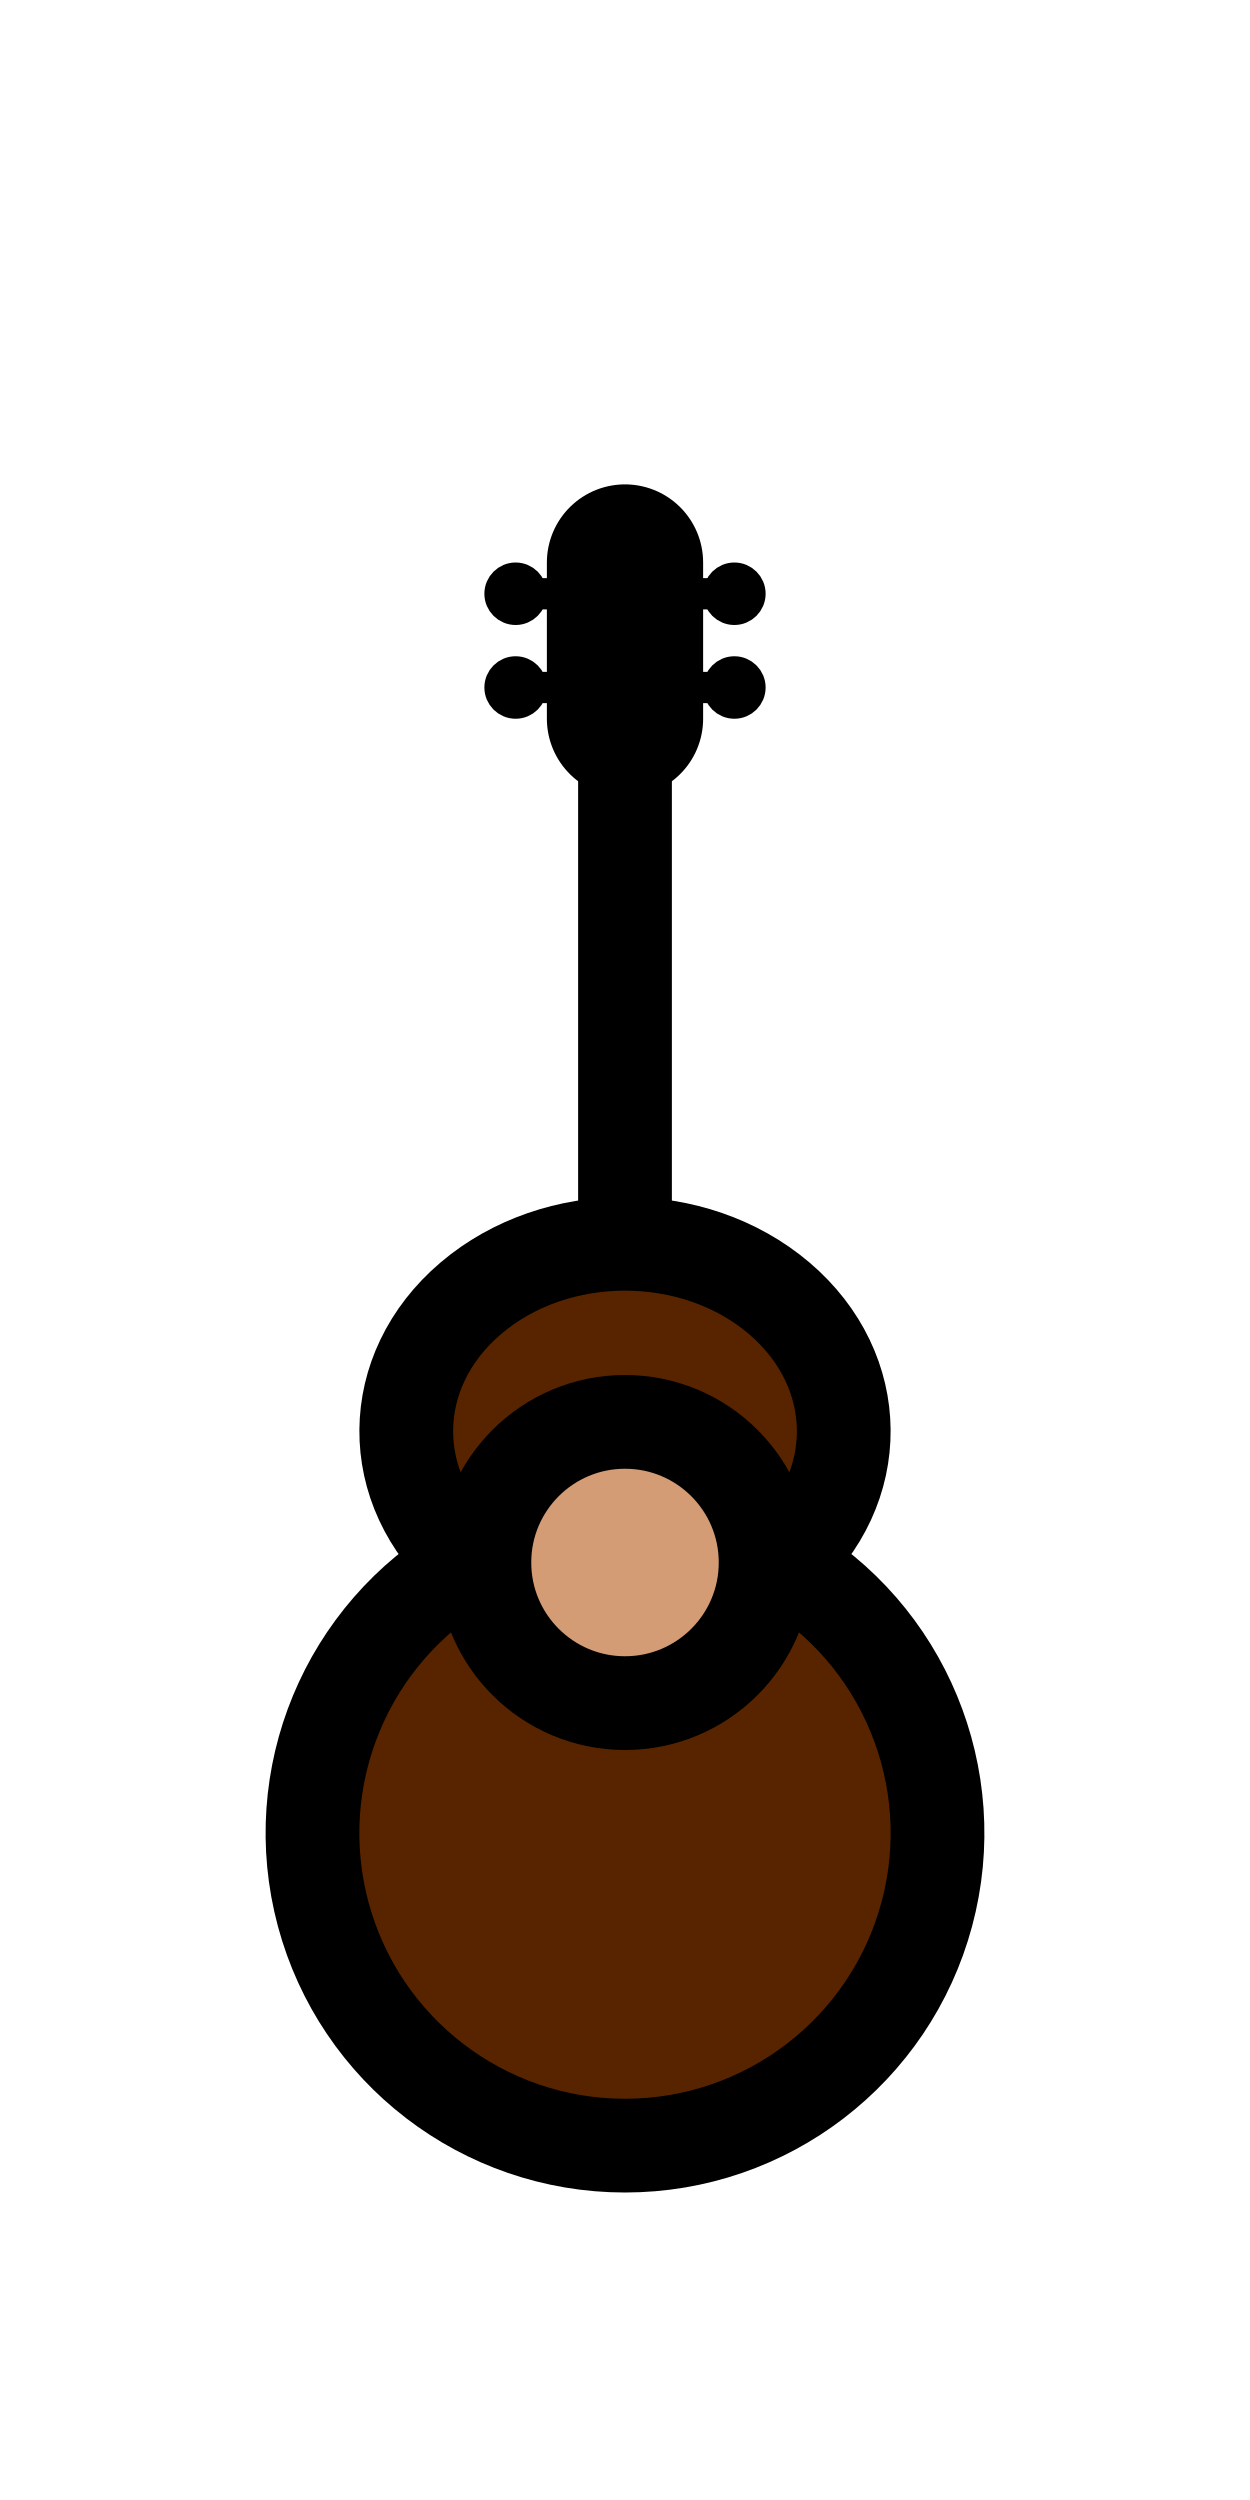
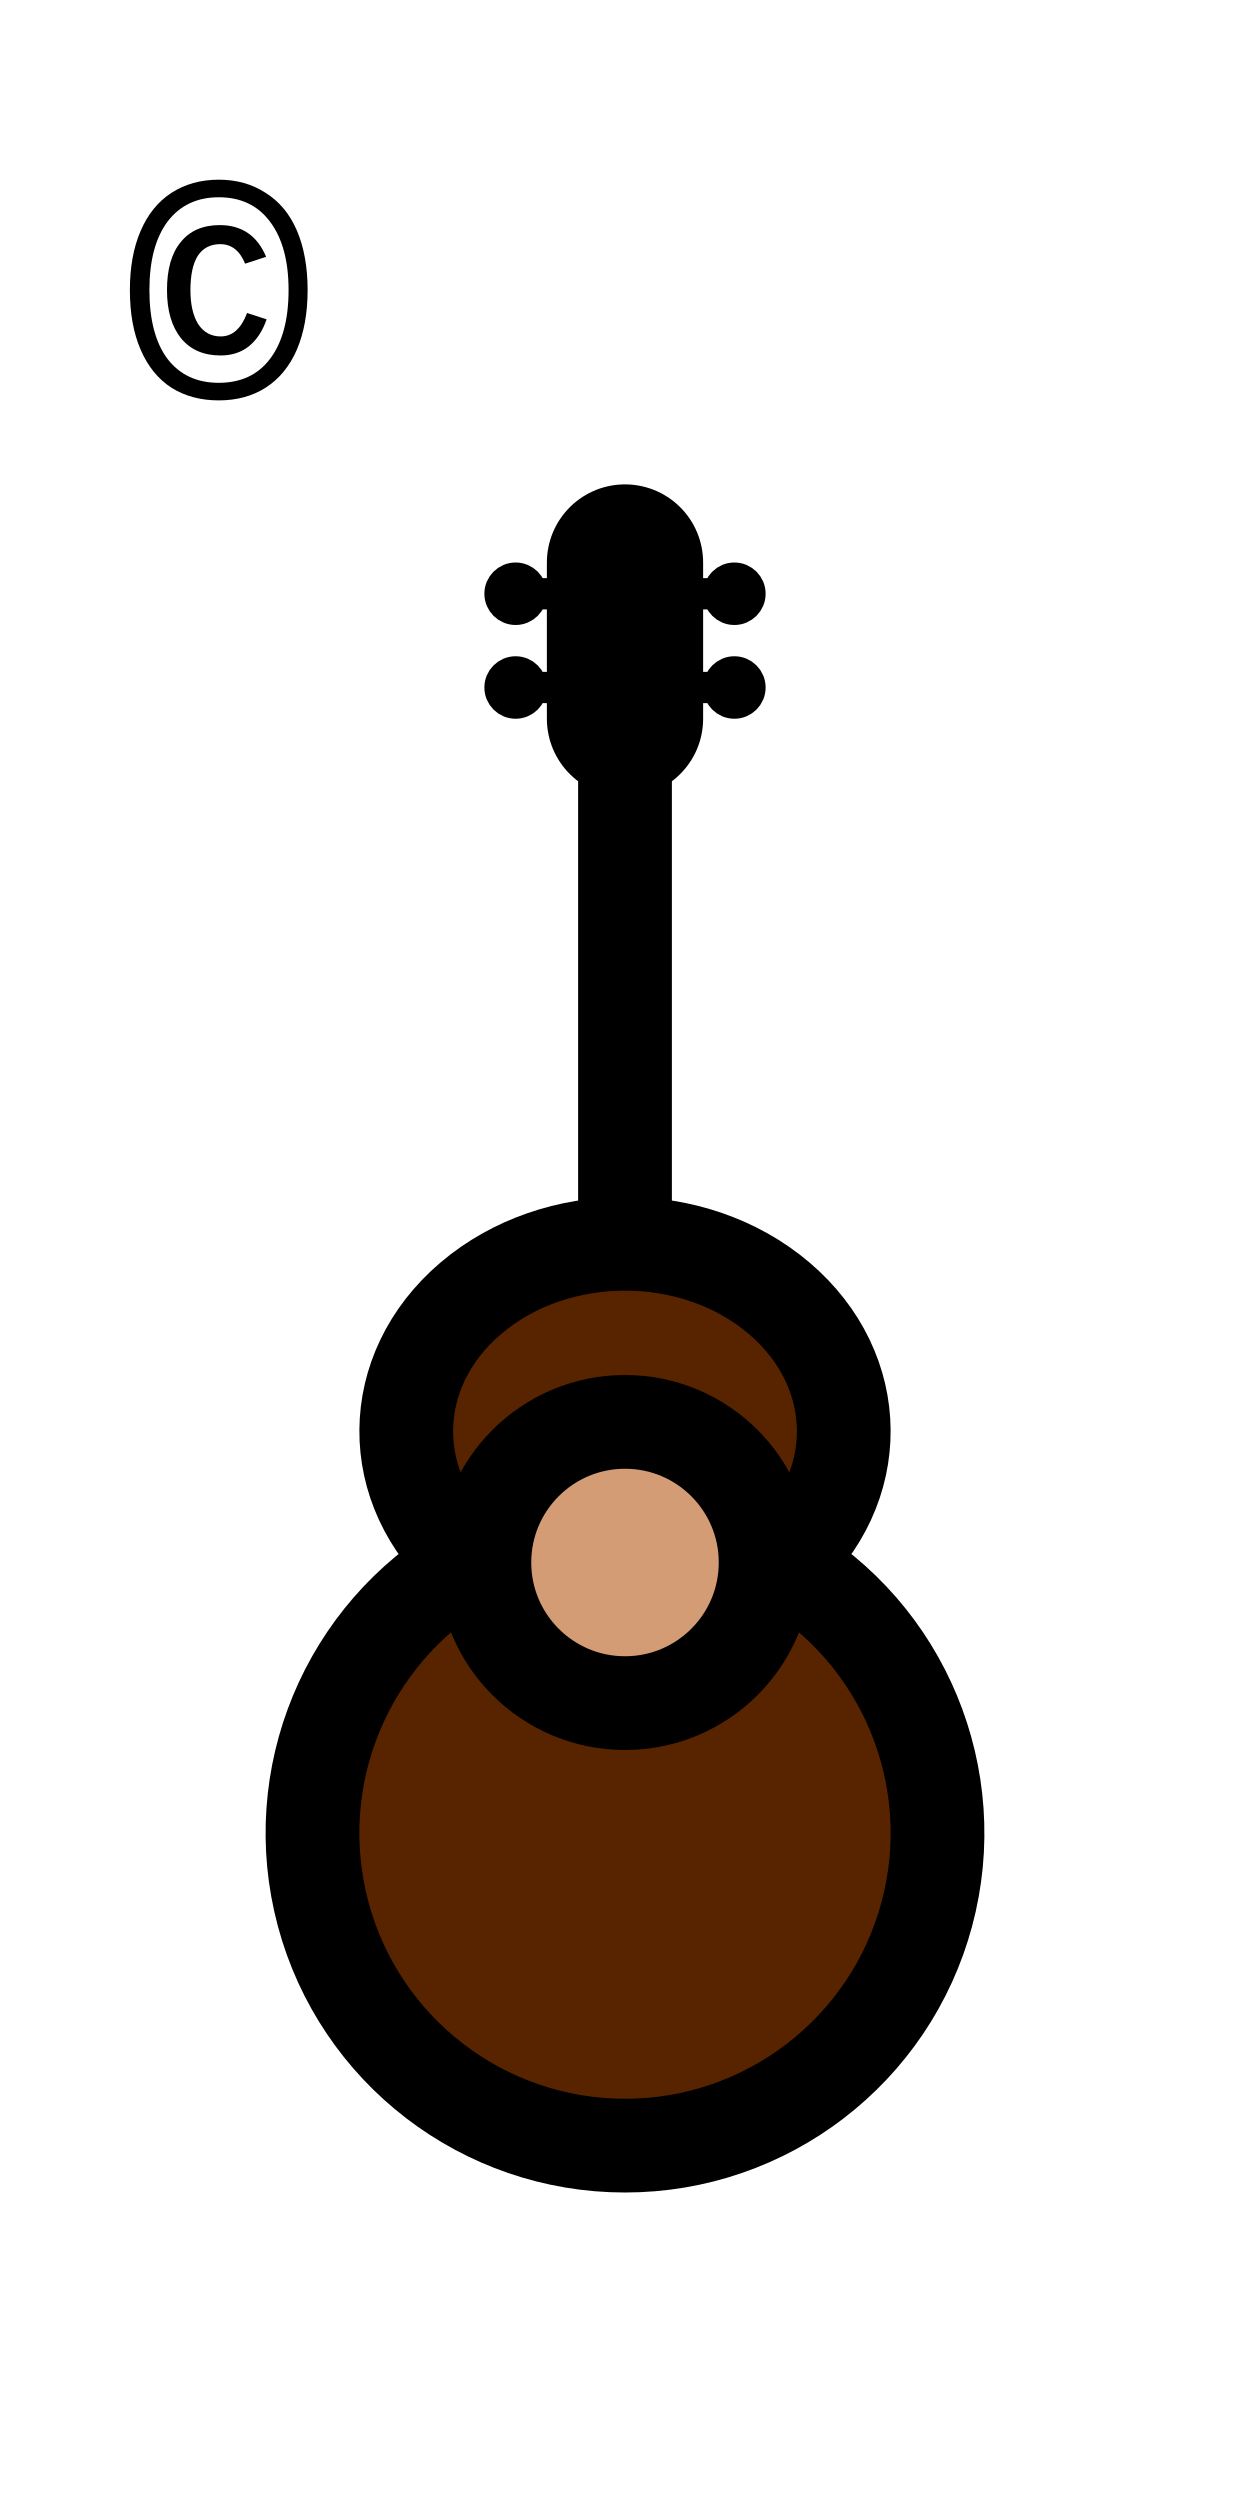
<svg xmlns="http://www.w3.org/2000/svg" width="160" height="320" viewBox="-20 0 40 20">
+   <text text-anchor="middle" style="font: bold 10px Verdana,Courier New; fill:#000;align:center;" x="-13" y="-17">
+         ©
+     </text>
  <g style="fill:#582400;stroke:#000;stroke-width:3;stroke-linecap:round;">
    <path d="M 5 20            A 7 6 0 1 0 -5 20            A 10 10 1 1 0 5 20            " />
    <ellipse rx="4.5" ry="4.5" cx="0" cy="20" style="fill:#D39C75;" />
  </g>
  <g style="stroke:#000;stroke-width:3;fill:#000;">
    <line x1="0" y1="10" x2="0" y2="-10" />
  </g>
  <g style="stroke:#000;stroke-width:5;stroke-linecap:round;fill:#000;">
    <line x1="0" y1="-12" x2="0" y2="-7" />
  </g>
  <g style="stroke:#000;stroke-width:1;fill:#000;stroke-linecap:round;">
    <line x1="-3" y1="-11" x2="3" y2="-11" />
    <ellipse rx="0.5" ry="0.5" cx="-3.5" cy="-11" />
    <ellipse rx="0.5" ry="0.5" cx="3.5" cy="-11" />
    <line x1="-3" y1="-8" x2="3" y2="-8" />
    <ellipse rx="0.5" ry="0.5" cx="-3.5" cy="-8" />
    <ellipse rx="0.5" ry="0.5" cx="3.5" cy="-8" />
  </g>
</svg>
